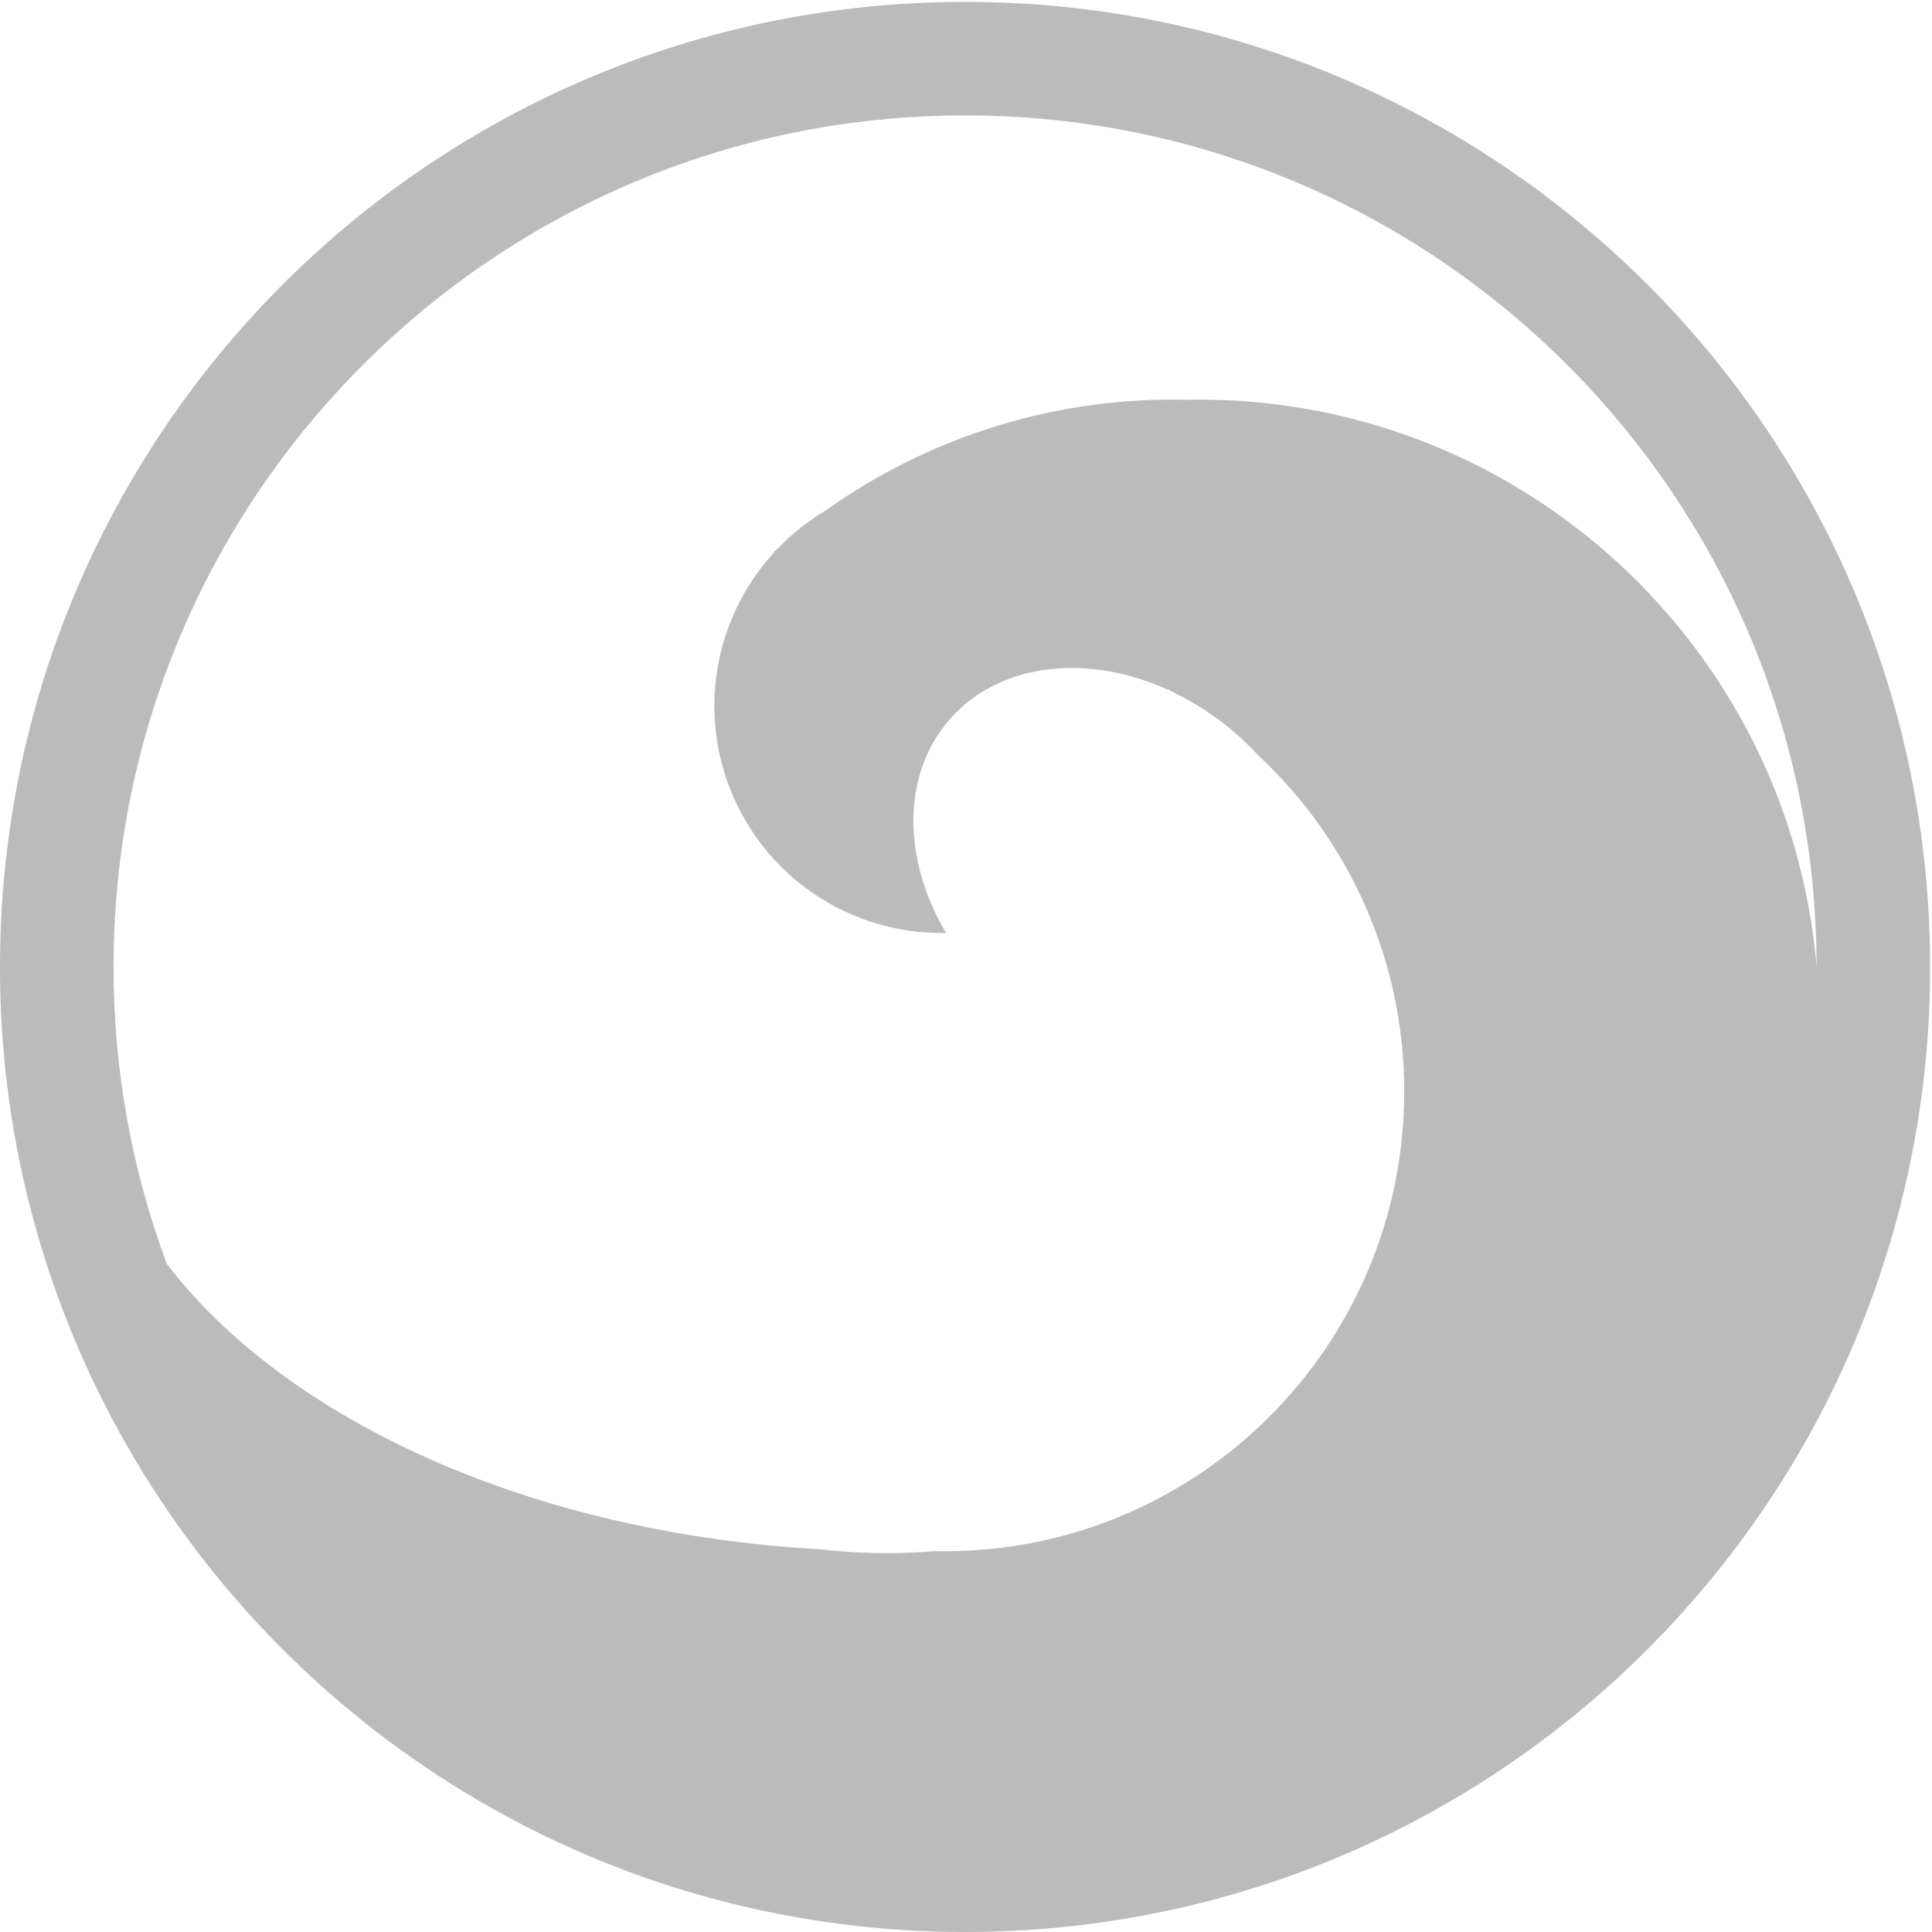
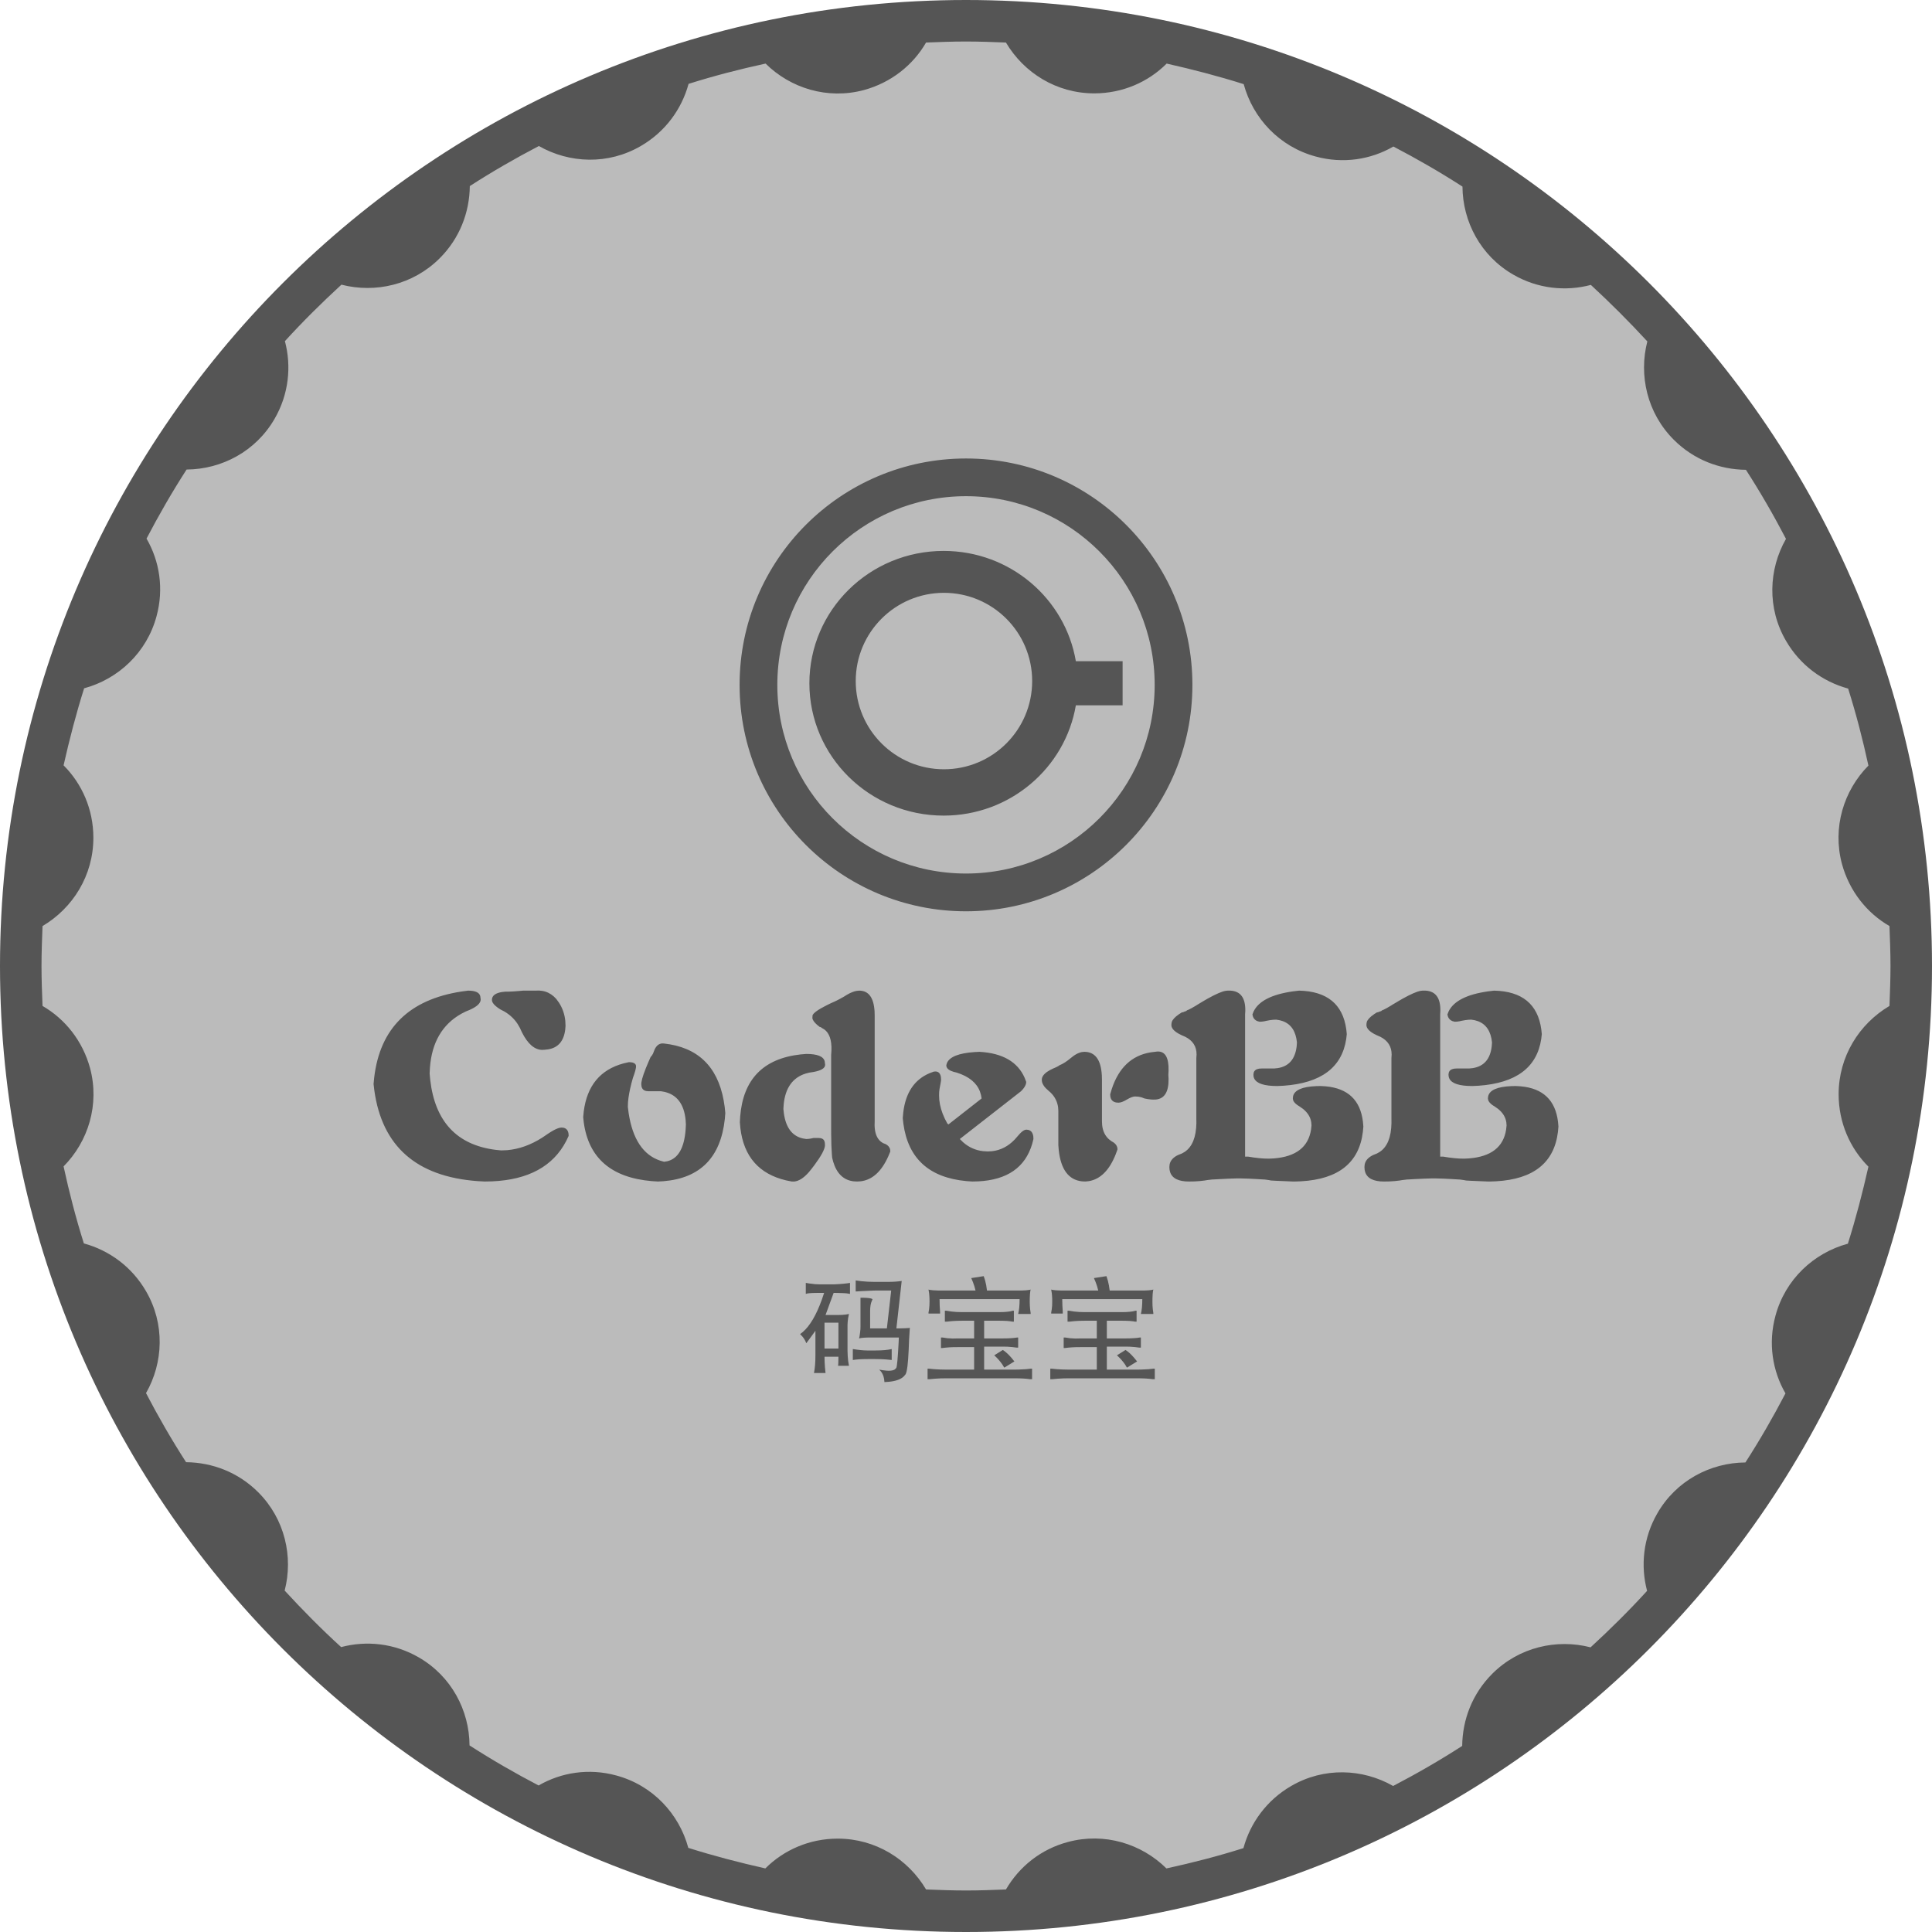
- <svg xmlns="http://www.w3.org/2000/svg" width="64" height="64" class="icon" p-id="11927" t="1575202564746" version="1.1" viewBox="0 0 1024 1024">
-   <defs>
-     <style type="text/css" />
-   </defs>
-   <path fill="#bbb" d="M967.054 745.335q-1.483 2.897-2.997 5.763c-0.307 0.579-0.62 1.156-0.929 1.734q-1.06 1.987-2.131 3.965c-0.39 0.715-0.786 1.428-1.18 2.141q-0.971 1.762-1.951 3.519c-0.429 0.764-0.863 1.525-1.299 2.286q-0.949 1.671-1.907 3.337-0.677 1.172-1.364 2.339-0.951 1.625-1.913 3.246-0.699 1.177-1.407 2.348-0.967 1.605-1.945 3.203-0.712 1.165-1.432 2.326-0.994 1.598-1.998 3.197-0.718 1.138-1.439 2.274-1.033 1.619-2.079 3.231-0.708 1.099-1.421 2.186-1.092 1.669-2.198 3.328c-0.453 0.679-0.899 1.36-1.358 2.037q-1.199 1.785-2.423 3.558c-0.4 0.584-0.799 1.173-1.199 1.755q-1.468 2.121-2.957 4.224c-0.245 0.346-0.486 0.694-0.73 1.04q-3.769 5.305-7.668 10.51c-0.311 0.415-0.626 0.825-0.938 1.238q-1.474 1.954-2.96 3.896c-0.413 0.536-0.83 1.069-1.246 1.604q-1.355 1.747-2.721 3.486c-0.459 0.581-0.921 1.159-1.383 1.738q-1.322 1.66-2.653 3.31-0.723 0.893-1.453 1.781-1.324 1.618-2.658 3.229-0.737 0.887-1.48 1.77-1.347 1.609-2.709 3.206-0.734 0.862-1.473 1.72-1.399 1.623-2.807 3.235c-0.474 0.541-0.948 1.085-1.425 1.624q-1.475 1.672-2.966 3.331c-0.44 0.49-0.877 0.98-1.318 1.468q-1.611 1.778-3.238 3.542l-1.099 1.199q-1.879 2.024-3.78 4.029c-0.206 0.216-0.408 0.435-0.613 0.65q-6.807 7.158-13.886 14.053l-0.366 0.353q-2.136 2.075-4.296 4.127c-0.28 0.266-0.562 0.529-0.843 0.799q-1.934 1.828-3.885 3.637c-0.352 0.326-0.705 0.648-1.058 0.973q-1.863 1.715-3.742 3.415-0.575 0.518-1.153 1.035-1.855 1.665-3.726 3.313l-1.172 1.027q-1.893 1.654-3.796 3.29l-1.123 0.961q-1.974 1.682-3.964 3.345c-0.331 0.276-0.66 0.553-0.992 0.828q-2.12 1.762-4.262 3.497l-0.735 0.599q-2.398 1.939-4.812 3.85l-0.227 0.181q-13.041 10.29-26.755 19.746l-0.158 0.108q-2.613 1.798-5.252 3.568l-0.471 0.314q-2.498 1.671-5.014 3.313l-0.606 0.394q-2.474 1.608-4.967 3.189l-0.621 0.393q-2.522 1.592-5.064 3.158l-0.525 0.324q-2.646 1.624-5.314 3.218l-0.292 0.175a509.962 509.962 0 0 1-53.521 27.773l-0.106 0.048q-3.023 1.346-6.064 2.654l-0.14 0.049a508.13 508.13 0 0 1-70.641 24.376 514.996 514.996 0 0 1-262.331 0 508.279 508.279 0 0 1-120.743-49.252 513.267 513.267 0 0 1-102.973-76.91l-0.042-0.04q-2.287-2.206-4.548-4.439l-0.06-0.06q-2.26-2.233-4.496-4.496l-0.042-0.042A513.614 513.614 0 0 1 72.63 775.354l-0.035-0.059q-1.641-2.734-3.249-5.495l-0.049-0.084q-1.606-2.757-3.18-5.535l-0.037-0.065q-1.586-2.802-3.139-5.626A509.193 509.193 0 0 1 0.001 512.498C0.001 230.005 229.006 0.999 511.5 0.999s511.499 229.006 511.499 511.499a509.348 509.348 0 0 1-55.945 232.836zM511.5 61.175C262.244 61.175 60.177 263.242 60.177 512.498a450.331 450.331 0 0 0 28.23 157.399c63.386 82.819 193.265 142.76 346.273 151.239a305.601 305.601 0 0 0 35.36 2.058q12.86 0 25.399-1.052 2.53 0.053 5.071 0.053c134.625 0 243.761-109.136 243.761-243.761a243.019 243.019 0 0 0-77.343-178.051A150.571 150.571 0 0 0 639.075 376.671a146.21 146.21 0 0 0-18.304-10.27c-0.578-0.328-1.144-0.674-1.724-0.999 0 0.063 0.007 0.127 0.011 0.191-49.6-22.541-102.488-11.634-124.795 28.648-16.284 29.41-12.288 67.305 7.133 100.214-0.799 0.015-1.583 0.06-2.382 0.06a120.373 120.373 0 0 1-88.813-201.635c-0.01-0.133-0.015-0.268-0.025-0.4 0.799-0.712 1.611-1.406 2.417-2.109A120.813 120.813 0 0 1 437.572 270.613 316.654 316.654 0 0 1 621.892 211.793c2.255 0 4.496 0.039 6.743 0.085 2.248-0.045 4.489-0.085 6.743-0.085 171.932 0 313.007 132.021 327.438 300.214C962.551 262.975 760.594 61.175 511.5 61.175z" p-id="11928" />
+ <svg xmlns="http://www.w3.org/2000/svg" width="64" height="64" viewBox="0 0 64 64">
+   <g fill="none">
+     <rect width="64" height="64" fill="#555" rx="32" />
+     <path fill="#BBB" d="M31.996,1.375 C32.438,1.375 32.88,1.392 33.323,1.409 C33.918,2.413 34.998,3.093 36.249,3.093 C37.184,3.093 38.035,2.719 38.647,2.106 C39.515,2.302 40.365,2.523 41.199,2.787 C41.505,3.918 42.381,4.862 43.589,5.186 C44.491,5.432 45.409,5.288 46.158,4.854 C46.94,5.262 47.706,5.704 48.446,6.181 C48.454,7.346 49.05,8.477 50.13,9.098 C50.938,9.566 51.865,9.66 52.699,9.438 C53.345,10.034 53.975,10.663 54.57,11.31 C54.281,12.432 54.562,13.683 55.446,14.567 C56.11,15.231 56.969,15.554 57.836,15.563 C58.313,16.303 58.755,17.068 59.163,17.851 C58.585,18.863 58.534,20.147 59.163,21.227 C59.631,22.035 60.379,22.58 61.222,22.81 C61.485,23.643 61.706,24.494 61.894,25.361 C61.077,26.186 60.694,27.411 61.017,28.619 C61.264,29.521 61.842,30.244 62.591,30.677 C62.608,31.12 62.625,31.553 62.625,31.996 C62.625,32.438 62.608,32.88 62.591,33.323 C61.587,33.918 60.907,34.998 60.907,36.249 C60.907,37.184 61.281,38.035 61.894,38.647 C61.698,39.515 61.477,40.365 61.213,41.199 C60.082,41.505 59.138,42.381 58.814,43.589 C58.568,44.491 58.712,45.409 59.146,46.158 C58.738,46.94 58.296,47.706 57.819,48.446 C56.654,48.454 55.523,49.05 54.902,50.13 C54.434,50.938 54.34,51.865 54.562,52.699 C53.966,53.354 53.337,53.975 52.69,54.57 C51.568,54.281 50.317,54.562 49.433,55.446 C48.769,56.11 48.446,56.969 48.437,57.836 C47.697,58.313 46.932,58.755 46.149,59.163 C45.137,58.585 43.853,58.534 42.773,59.163 C41.965,59.631 41.42,60.379 41.19,61.222 C40.357,61.485 39.506,61.706 38.639,61.894 C37.814,61.077 36.589,60.694 35.381,61.017 C34.479,61.256 33.765,61.834 33.323,62.591 C32.88,62.608 32.447,62.625 32.004,62.625 C31.562,62.625 31.12,62.608 30.677,62.591 C30.082,61.587 29.002,60.907 27.751,60.907 C26.816,60.907 25.965,61.281 25.353,61.894 C24.485,61.698 23.635,61.477 22.801,61.213 C22.495,60.082 21.619,59.138 20.411,58.814 C19.509,58.568 18.591,58.712 17.842,59.146 C17.06,58.738 16.294,58.296 15.554,57.819 C15.546,56.654 14.95,55.523 13.87,54.902 C13.062,54.434 12.135,54.34 11.301,54.562 C10.646,53.966 10.025,53.337 9.43,52.69 C9.719,51.568 9.438,50.317 8.554,49.433 C7.89,48.769 7.031,48.446 6.164,48.437 C5.687,47.697 5.245,46.932 4.837,46.149 C5.415,45.137 5.466,43.853 4.837,42.773 C4.369,41.965 3.621,41.42 2.778,41.19 C2.515,40.357 2.294,39.506 2.106,38.639 C2.923,37.814 3.306,36.589 2.983,35.381 C2.736,34.479 2.158,33.756 1.409,33.323 C1.392,32.88 1.375,32.447 1.375,32.004 C1.375,31.562 1.392,31.12 1.409,30.677 C2.413,30.082 3.093,29.002 3.093,27.751 C3.093,26.816 2.719,25.965 2.106,25.353 C2.302,24.485 2.523,23.635 2.787,22.801 C3.918,22.495 4.862,21.619 5.186,20.411 C5.432,19.509 5.288,18.591 4.854,17.842 C5.262,17.06 5.704,16.294 6.181,15.554 C7.346,15.546 8.477,14.95 9.098,13.87 C9.566,13.062 9.66,12.135 9.438,11.301 C10.034,10.646 10.663,10.025 11.31,9.43 C12.432,9.719 13.683,9.438 14.567,8.554 C15.231,7.89 15.554,7.031 15.563,6.164 C16.303,5.687 17.068,5.245 17.851,4.837 C18.863,5.415 20.147,5.466 21.227,4.837 C22.035,4.369 22.58,3.621 22.81,2.778 C23.643,2.515 24.494,2.294 25.361,2.106 C26.186,2.923 27.411,3.306 28.619,2.983 C29.521,2.736 30.244,2.158 30.677,1.409 C31.12,1.392 31.553,1.375 31.996,1.375 Z M28.346,42.416 L28.346,42.782 C28.466,42.773 28.624,42.765 28.823,42.757 L28.98,42.751 L29.522,42.751 L29.379,44.005 L28.824,44.005 L28.824,43.419 L28.828,43.32 C28.833,43.258 28.843,43.202 28.858,43.153 L28.885,43.083 L28.898,43.056 L28.902,43.036 L28.878,43.022 C28.834,43.004 28.746,42.993 28.613,42.99 L28.505,42.989 L28.505,43.94 L28.502,44.041 L28.49,44.153 L28.472,44.276 L28.46,44.324 L28.458,44.337 L28.524,44.323 C28.574,44.316 28.637,44.311 28.713,44.308 L28.837,44.306 L29.776,44.306 L29.768,44.471 C29.741,44.996 29.715,45.279 29.689,45.318 L29.681,45.322 L29.654,45.354 C29.589,45.411 29.45,45.422 29.238,45.39 L29.125,45.37 L29.183,45.432 C29.235,45.499 29.27,45.582 29.287,45.68 L29.298,45.783 L29.441,45.774 C29.666,45.752 29.829,45.696 29.929,45.605 L29.982,45.546 L30.001,45.521 C30.048,45.433 30.081,45.166 30.101,44.719 L30.108,44.543 L30.114,44.39 C30.122,44.238 30.129,44.121 30.136,44.041 L30.141,43.988 L30.082,43.994 C30.016,43.999 29.926,44.003 29.814,44.004 L29.694,44.005 L29.87,42.433 L29.775,42.446 C29.705,42.454 29.626,42.459 29.536,42.462 L29.393,42.464 L28.966,42.464 L28.748,42.458 C28.607,42.451 28.473,42.437 28.346,42.416 Z M35.412,43.419 L35.364,43.419 L35.364,43.781 L35.429,43.781 L35.591,43.764 L35.76,43.754 L35.937,43.751 L36.333,43.751 L36.333,44.337 L35.791,44.337 L35.622,44.341 L35.453,44.331 L35.283,44.306 L35.236,44.306 L35.236,44.655 L35.283,44.655 L35.392,44.642 C35.469,44.634 35.554,44.629 35.646,44.626 L35.791,44.625 L36.333,44.625 L36.333,45.37 L35.395,45.37 L35.199,45.366 L35.014,45.356 L34.839,45.339 L34.792,45.339 L34.792,45.688 L34.856,45.688 L35.039,45.671 L35.224,45.661 L35.412,45.658 L37.681,45.658 L37.826,45.66 C37.919,45.662 38.003,45.667 38.08,45.675 L38.189,45.688 L38.254,45.688 L38.254,45.339 L38.206,45.339 L38.049,45.356 C37.975,45.362 37.896,45.366 37.811,45.368 L37.681,45.37 L36.665,45.37 L36.665,44.608 L37.268,44.608 L37.434,44.611 L37.593,44.623 L37.746,44.642 L37.793,44.642 L37.793,44.306 L37.763,44.306 L37.667,44.32 C37.597,44.327 37.518,44.332 37.428,44.335 L37.285,44.337 L36.665,44.337 L36.665,43.751 L37.16,43.751 L37.274,43.752 C37.382,43.754 37.47,43.76 37.54,43.77 L37.603,43.781 L37.651,43.781 L37.651,43.419 L37.617,43.419 L37.53,43.44 C37.466,43.451 37.39,43.459 37.301,43.463 L37.16,43.466 L35.937,43.466 L35.751,43.461 C35.63,43.454 35.517,43.44 35.412,43.419 Z M31.347,43.419 L31.3,43.419 L31.3,43.781 L31.364,43.781 L31.526,43.764 L31.695,43.754 L31.872,43.751 L32.269,43.751 L32.269,44.337 L31.727,44.337 L31.557,44.341 L31.388,44.331 L31.219,44.306 L31.171,44.306 L31.171,44.655 L31.219,44.655 L31.328,44.642 C31.405,44.634 31.489,44.629 31.582,44.626 L31.727,44.625 L32.269,44.625 L32.269,45.37 L31.33,45.37 L31.135,45.366 L30.949,45.356 L30.775,45.339 L30.727,45.339 L30.727,45.688 L30.792,45.688 L30.974,45.671 L31.159,45.661 L31.347,45.658 L33.617,45.658 L33.761,45.66 C33.854,45.662 33.939,45.667 34.016,45.675 L34.125,45.688 L34.189,45.688 L34.189,45.339 L34.142,45.339 L33.984,45.356 C33.91,45.362 33.831,45.366 33.747,45.368 L33.617,45.37 L32.601,45.37 L32.601,44.608 L33.203,44.608 L33.369,44.611 L33.529,44.623 L33.681,44.642 L33.728,44.642 L33.728,44.306 L33.698,44.306 L33.602,44.32 C33.533,44.327 33.453,44.332 33.363,44.335 L33.22,44.337 L32.601,44.337 L32.601,43.751 L33.095,43.751 L33.209,43.752 C33.317,43.754 33.406,43.76 33.475,43.77 L33.539,43.781 L33.586,43.781 L33.586,43.419 L33.552,43.419 L33.465,43.44 C33.401,43.451 33.325,43.459 33.237,43.463 L33.095,43.466 L31.872,43.466 L31.686,43.461 C31.566,43.454 31.453,43.44 31.347,43.419 Z M28.157,42.497 L28.085,42.509 C28.006,42.52 27.905,42.53 27.78,42.538 L27.649,42.545 L27.14,42.545 L27.005,42.54 C26.942,42.535 26.875,42.527 26.803,42.516 L26.693,42.497 L26.693,42.863 C26.729,42.844 26.835,42.833 27.01,42.83 L27.124,42.829 L27.3,42.829 L27.224,43.054 C27.04,43.564 26.83,43.921 26.593,44.125 L26.504,44.194 L26.59,44.285 C26.624,44.328 26.654,44.373 26.678,44.421 L26.71,44.496 L26.794,44.383 C26.872,44.277 26.932,44.195 26.975,44.135 L27.012,44.083 L27.012,44.896 L27.009,45.063 C27.005,45.17 26.997,45.268 26.985,45.356 L26.964,45.482 L27.347,45.482 L27.328,45.295 L27.317,45.116 L27.313,44.943 L27.774,44.943 L27.773,45.03 C27.772,45.137 27.769,45.204 27.764,45.231 L27.76,45.244 L28.123,45.244 L28.096,45.081 L28.081,44.912 L28.075,44.736 L28.075,43.893 L28.081,43.782 L28.096,43.66 L28.123,43.527 L28.021,43.546 L27.904,43.557 L27.774,43.561 L27.347,43.561 L27.615,42.829 L27.749,42.83 C27.917,42.833 28.037,42.84 28.11,42.853 L28.157,42.863 L28.157,42.497 Z M33.22,44.719 L32.936,44.896 C33.046,44.997 33.136,45.099 33.205,45.202 L33.268,45.305 L33.603,45.099 L33.502,44.975 C33.402,44.86 33.308,44.775 33.22,44.719 Z M37.285,44.719 L37,44.896 C37.111,44.997 37.2,45.099 37.27,45.202 L37.332,45.305 L37.668,45.099 L37.566,44.975 C37.467,44.86 37.373,44.775 37.285,44.719 Z M29.539,44.689 L29.428,44.71 C29.35,44.722 29.263,44.729 29.166,44.733 L29.014,44.736 L28.712,44.736 L28.624,44.733 C28.559,44.729 28.482,44.722 28.393,44.71 L28.251,44.689 L28.251,45.051 L28.353,45.038 C28.426,45.03 28.508,45.025 28.599,45.023 L28.743,45.021 L28.997,45.021 L29.185,45.024 L29.365,45.034 L29.539,45.051 L29.539,44.689 Z M27.774,43.815 L27.774,44.672 L27.313,44.672 L27.313,43.815 L27.774,43.815 Z M36.652,42.274 L36.238,42.338 C36.28,42.43 36.316,42.522 36.344,42.614 L36.381,42.751 L35.27,42.751 L35.14,42.75 C35.013,42.747 34.919,42.74 34.86,42.728 L34.822,42.718 L34.841,42.833 C34.848,42.888 34.852,42.949 34.855,43.014 L34.856,43.117 L34.853,43.248 L34.841,43.369 L34.822,43.48 L34.822,43.514 L35.205,43.514 L35.205,43.449 L35.193,43.243 L35.188,43.036 L37.84,43.036 L37.837,43.18 C37.834,43.271 37.826,43.353 37.814,43.425 L37.793,43.527 L38.206,43.527 L38.206,43.497 L38.189,43.378 L38.179,43.256 L38.176,43.131 L38.177,43.012 C38.179,42.903 38.186,42.82 38.195,42.765 L38.206,42.718 L38.159,42.73 C38.104,42.741 38.021,42.747 37.911,42.75 L37.793,42.751 L36.76,42.751 L36.734,42.578 C36.714,42.467 36.686,42.366 36.652,42.274 Z M32.587,42.274 L32.174,42.338 C32.216,42.43 32.251,42.522 32.279,42.614 L32.316,42.751 L31.205,42.751 L31.076,42.75 C30.948,42.747 30.855,42.74 30.796,42.728 L30.758,42.718 L30.777,42.833 C30.783,42.888 30.788,42.949 30.79,43.014 L30.792,43.117 L30.788,43.248 L30.777,43.369 L30.758,43.48 L30.758,43.514 L31.141,43.514 L31.141,43.449 L31.128,43.243 L31.124,43.036 L33.776,43.036 L33.773,43.18 C33.769,43.271 33.761,43.353 33.749,43.425 L33.728,43.527 L34.142,43.527 L34.142,43.497 L34.125,43.378 L34.115,43.256 L34.111,43.131 L34.112,43.012 C34.115,42.903 34.121,42.82 34.131,42.765 L34.142,42.718 L34.095,42.73 C34.039,42.741 33.956,42.747 33.847,42.75 L33.728,42.751 L32.695,42.751 L32.67,42.578 C32.649,42.467 32.622,42.366 32.587,42.274 Z M26.709,34.913 L26.519,34.929 C25.283,35.067 24.617,35.754 24.519,36.99 L24.509,37.179 L24.526,37.372 C24.639,38.315 25.145,38.891 26.042,39.102 L26.227,39.139 L26.305,39.14 C26.461,39.127 26.624,39.024 26.793,38.831 L26.878,38.727 L26.979,38.595 C27.199,38.298 27.315,38.085 27.328,37.954 L27.327,37.903 L27.321,37.84 C27.306,37.764 27.26,37.718 27.184,37.703 L27.121,37.697 L26.948,37.697 L26.861,37.716 L26.781,37.727 L26.709,37.731 L26.598,37.713 C26.245,37.635 26.034,37.358 25.967,36.882 L25.951,36.734 L25.961,36.58 C26.016,36.036 26.259,35.697 26.689,35.563 L26.812,35.531 L26.933,35.513 C27.199,35.467 27.332,35.387 27.334,35.273 L27.327,35.222 L27.319,35.157 C27.278,34.994 27.075,34.913 26.709,34.913 Z M15.505,32.816 L15.284,32.846 C13.552,33.113 12.589,34.062 12.396,35.693 L12.375,35.91 L12.401,36.127 C12.66,37.976 13.798,38.976 15.816,39.126 L16.053,39.139 L16.299,39.134 C17.5,39.082 18.319,38.637 18.755,37.8 L18.837,37.628 L18.833,37.554 C18.816,37.442 18.759,37.376 18.662,37.357 L18.598,37.352 L18.547,37.358 C18.472,37.373 18.373,37.419 18.248,37.495 L18.15,37.558 L17.96,37.687 C17.581,37.928 17.195,38.066 16.802,38.101 L16.604,38.109 L16.417,38.09 C15.135,37.927 14.413,37.156 14.252,35.776 L14.232,35.564 L14.242,35.367 C14.305,34.531 14.652,33.935 15.284,33.581 L15.435,33.504 L15.549,33.458 C15.798,33.349 15.923,33.233 15.924,33.109 L15.917,33.056 L15.91,33 C15.88,32.877 15.745,32.816 15.505,32.816 Z M28.46,32.816 L28.373,32.825 C28.283,32.841 28.18,32.882 28.064,32.948 L27.945,33.022 L27.829,33.086 C27.755,33.126 27.686,33.161 27.623,33.189 L27.533,33.228 L27.396,33.295 C27.096,33.445 26.936,33.561 26.915,33.641 L26.915,33.674 L26.911,33.722 C26.918,33.789 26.971,33.866 27.071,33.952 L27.154,34.019 L27.178,34.023 L27.201,34.034 L27.224,34.052 L27.302,34.098 C27.473,34.219 27.553,34.45 27.543,34.793 L27.533,34.946 L27.533,37.385 L27.534,37.584 C27.536,37.84 27.543,38.054 27.556,38.227 L27.566,38.349 L27.601,38.486 C27.719,38.878 27.945,39.094 28.278,39.133 L28.393,39.139 L28.511,39.132 C28.896,39.086 29.201,38.809 29.427,38.302 L29.493,38.143 L29.486,38.078 C29.468,37.996 29.414,37.935 29.325,37.894 L29.251,37.867 L29.179,37.818 C29.046,37.71 28.977,37.53 28.972,37.278 L28.975,37.146 L28.975,33.64 L28.971,33.497 C28.942,33.043 28.772,32.816 28.46,32.816 Z M32.447,34.843 L32.282,34.851 C31.759,34.887 31.455,35.009 31.368,35.216 L31.347,35.289 L31.354,35.336 C31.377,35.408 31.453,35.464 31.584,35.504 L31.692,35.531 L31.837,35.583 C32.202,35.73 32.422,35.959 32.496,36.269 L32.517,36.388 L31.417,37.249 L31.38,37.215 L31.297,37.056 C31.196,36.844 31.136,36.638 31.115,36.436 L31.108,36.285 L31.111,36.176 L31.123,36.073 L31.141,35.976 L31.156,35.9 C31.164,35.854 31.17,35.82 31.172,35.797 L31.174,35.77 L31.17,35.689 C31.153,35.565 31.096,35.5 30.999,35.494 L30.935,35.498 L30.802,35.547 C30.292,35.759 29.998,36.196 29.921,36.857 L29.905,37.043 L29.926,37.228 C30.084,38.377 30.779,39.009 32.009,39.125 L32.208,39.139 L32.405,39.134 C33.367,39.086 33.963,38.671 34.193,37.891 L34.234,37.731 L34.23,37.649 C34.213,37.522 34.156,37.449 34.059,37.428 L33.995,37.421 L33.951,37.43 C33.904,37.446 33.849,37.487 33.786,37.553 L33.719,37.628 L33.614,37.748 C33.397,37.974 33.148,38.102 32.866,38.135 L32.723,38.143 L32.569,38.134 C32.318,38.106 32.097,38.008 31.906,37.84 L31.795,37.731 L33.822,36.149 L33.885,36.081 C33.94,36.015 33.974,35.953 33.988,35.896 L33.995,35.84 L33.942,35.702 C33.708,35.172 33.209,34.886 32.447,34.843 Z M35.919,34.843 L35.835,34.851 C35.75,34.868 35.66,34.909 35.566,34.975 L35.471,35.049 L35.37,35.129 C35.304,35.178 35.242,35.218 35.182,35.249 L35.095,35.289 L35.068,35.309 C35.045,35.324 35.011,35.341 34.965,35.362 L34.889,35.395 L34.788,35.444 C34.634,35.527 34.544,35.617 34.518,35.712 L34.51,35.77 L34.518,35.839 C34.535,35.908 34.576,35.978 34.642,36.047 L34.716,36.116 L34.807,36.197 C34.947,36.336 35.028,36.5 35.052,36.688 L35.059,36.803 L35.059,37.937 L35.072,38.102 C35.143,38.74 35.398,39.084 35.838,39.133 L35.952,39.139 L36.07,39.127 C36.453,39.062 36.749,38.766 36.959,38.238 L37.019,38.073 L37.01,38.008 C36.994,37.945 36.953,37.891 36.887,37.844 L36.813,37.8 L36.731,37.736 C36.605,37.622 36.531,37.466 36.51,37.269 L36.504,37.146 L36.504,35.77 L36.5,35.622 C36.47,35.103 36.276,34.843 35.919,34.843 Z M40.765,32.816 L40.66,32.816 L40.603,32.822 C40.476,32.843 40.279,32.929 40.01,33.078 L39.87,33.159 L39.8,33.201 C39.652,33.29 39.608,33.316 39.668,33.281 L39.597,33.325 C39.5,33.383 39.424,33.424 39.369,33.449 L39.321,33.468 L39.299,33.488 L39.276,33.5 L39.252,33.504 L39.211,33.523 L39.176,33.534 L39.149,33.537 L39.044,33.605 C38.917,33.694 38.841,33.778 38.816,33.858 L38.806,33.916 L38.804,33.974 C38.815,34.07 38.897,34.16 39.049,34.245 L39.149,34.295 L39.263,34.345 C39.514,34.471 39.639,34.667 39.638,34.932 L39.63,35.049 L39.63,37.043 L39.632,37.206 C39.623,37.672 39.495,37.988 39.247,38.156 L39.149,38.212 L39.039,38.255 C38.871,38.331 38.773,38.437 38.745,38.573 L38.737,38.658 L38.743,38.749 C38.778,38.98 38.953,39.109 39.267,39.135 L39.391,39.139 L39.569,39.136 L39.741,39.125 L39.906,39.106 L40.003,39.09 C40.063,39.081 40.114,39.075 40.157,39.072 L40.215,39.07 L40.375,39.061 C40.62,39.048 40.81,39.04 40.947,39.037 L41.039,39.036 L41.159,39.038 C41.288,39.04 41.447,39.047 41.633,39.058 L41.83,39.07 L41.906,39.074 C41.944,39.077 41.986,39.083 42.032,39.092 L42.106,39.106 L42.265,39.115 C42.518,39.128 42.706,39.136 42.83,39.139 L42.896,39.139 L43.098,39.132 C44.34,39.062 45.023,38.516 45.147,37.493 L45.163,37.318 L45.149,37.16 C45.064,36.445 44.653,36.053 43.917,35.986 L43.754,35.976 L43.606,35.979 C43.138,35.998 42.881,36.11 42.834,36.316 L42.827,36.388 L42.836,36.444 C42.855,36.499 42.903,36.555 42.98,36.609 L43.066,36.664 L43.167,36.736 C43.321,36.861 43.411,37.008 43.437,37.178 L43.445,37.282 L43.43,37.42 C43.34,37.999 42.929,38.317 42.198,38.374 L42.036,38.382 L41.877,38.378 C41.768,38.372 41.654,38.361 41.533,38.344 L41.348,38.315 L41.245,38.315 L41.245,33.607 L41.252,33.485 C41.259,33.059 41.097,32.837 40.765,32.816 Z M47.227,32.816 L47.123,32.816 L47.065,32.822 C46.939,32.843 46.741,32.929 46.472,33.078 L46.332,33.159 L46.262,33.201 C46.241,33.213 46.222,33.225 46.205,33.235 L46.145,33.27 L46.143,33.271 L46.057,33.325 C45.962,33.383 45.886,33.424 45.832,33.449 L45.784,33.468 L45.76,33.488 L45.737,33.5 L45.714,33.504 L45.672,33.523 L45.637,33.534 L45.611,33.537 L45.519,33.596 C45.384,33.688 45.303,33.774 45.276,33.856 L45.266,33.916 L45.265,33.974 C45.277,34.07 45.359,34.16 45.511,34.245 L45.611,34.295 L45.725,34.345 C45.974,34.471 46.099,34.667 46.1,34.932 L46.093,35.049 L46.093,37.043 L46.094,37.206 C46.085,37.672 45.957,37.988 45.709,38.156 L45.611,38.212 L45.502,38.255 C45.334,38.331 45.235,38.437 45.207,38.573 L45.199,38.658 L45.205,38.749 C45.24,38.98 45.414,39.109 45.727,39.135 L45.85,39.139 L46.03,39.136 L46.202,39.125 L46.365,39.106 L46.462,39.09 C46.522,39.081 46.574,39.075 46.616,39.072 L46.674,39.07 L46.86,39.059 C47.094,39.047 47.278,39.04 47.411,39.037 L47.502,39.036 L47.62,39.038 C47.749,39.04 47.907,39.047 48.095,39.058 L48.292,39.07 L48.368,39.074 C48.405,39.077 48.447,39.083 48.493,39.092 L48.565,39.106 L48.724,39.115 C48.977,39.128 49.165,39.136 49.289,39.139 L49.356,39.139 L49.557,39.132 C50.801,39.062 51.485,38.516 51.609,37.493 L51.625,37.318 L51.611,37.16 C51.524,36.445 51.113,36.053 50.379,35.986 L50.216,35.976 L50.068,35.979 C49.601,35.998 49.344,36.11 49.297,36.316 L49.289,36.388 L49.299,36.444 C49.318,36.499 49.366,36.555 49.442,36.609 L49.528,36.664 L49.629,36.736 C49.783,36.861 49.874,37.008 49.899,37.178 L49.907,37.282 L49.892,37.42 C49.803,37.999 49.392,38.317 48.66,38.374 L48.498,38.382 L48.339,38.378 C48.231,38.372 48.116,38.361 47.996,38.344 L47.811,38.315 L47.708,38.315 L47.708,33.607 L47.714,33.485 C47.72,33.059 47.558,32.837 47.227,32.816 Z M21.934,34.565 C21.828,34.572 21.746,34.638 21.687,34.762 L21.655,34.843 L21.629,34.908 L21.594,34.966 L21.552,35.016 L21.48,35.18 C21.344,35.494 21.267,35.718 21.248,35.851 L21.243,35.91 L21.25,35.983 C21.267,36.071 21.321,36.125 21.409,36.142 L21.482,36.149 L21.897,36.149 L22.015,36.17 C22.428,36.267 22.66,36.577 22.712,37.101 L22.721,37.249 L22.713,37.41 C22.668,38.029 22.464,38.382 22.103,38.468 L22,38.485 L21.867,38.447 C21.303,38.257 20.955,37.731 20.824,36.869 L20.798,36.664 L20.804,36.504 C20.819,36.326 20.857,36.119 20.917,35.885 L20.967,35.704 L21.004,35.6 C21.037,35.504 21.058,35.428 21.066,35.373 L21.07,35.325 L21.064,35.282 C21.046,35.231 20.993,35.2 20.904,35.189 L20.831,35.186 L20.66,35.225 C19.886,35.432 19.445,35.964 19.337,36.821 L19.319,37.009 L19.339,37.19 C19.503,38.365 20.253,39.011 21.589,39.126 L21.794,39.139 L21.981,39.129 C23.198,39.028 23.874,38.34 24.011,37.066 L24.027,36.87 L24.006,36.665 C23.852,35.468 23.247,34.777 22.191,34.595 L22,34.568 L21.934,34.565 Z M38.337,34.833 L38.255,34.843 L38.107,34.862 C37.487,34.968 37.061,35.37 36.83,36.071 L36.776,36.252 L36.782,36.325 C36.801,36.438 36.866,36.503 36.979,36.522 L37.052,36.528 L37.108,36.521 C37.148,36.513 37.194,36.496 37.246,36.47 L37.41,36.38 C37.462,36.354 37.507,36.337 37.548,36.328 L37.603,36.322 L37.713,36.329 L37.816,36.351 L37.912,36.388 L38.02,36.409 C38.064,36.416 38.104,36.421 38.139,36.423 L38.188,36.425 L38.281,36.424 C38.574,36.401 38.717,36.172 38.71,35.737 L38.703,35.601 L38.71,35.474 C38.722,35.034 38.598,34.82 38.337,34.833 Z M43.033,32.816 L42.833,32.84 C42.127,32.94 41.691,33.163 41.526,33.509 L41.488,33.607 L41.508,33.683 C41.535,33.751 41.583,33.799 41.651,33.826 L41.727,33.846 L41.799,33.843 L41.879,33.832 L41.966,33.813 L42.077,33.793 L42.18,33.781 L42.275,33.777 L42.394,33.797 C42.696,33.867 42.879,34.069 42.944,34.403 L42.963,34.534 L42.953,34.666 C42.902,35.087 42.693,35.326 42.324,35.383 L42.209,35.395 L41.797,35.395 L41.712,35.4 C41.61,35.416 41.549,35.461 41.529,35.538 L41.521,35.601 L41.527,35.666 C41.566,35.85 41.777,35.952 42.16,35.972 L42.312,35.976 L42.523,35.966 C43.76,35.878 44.451,35.363 44.595,34.42 L44.614,34.258 L44.597,34.097 C44.482,33.264 43.96,32.837 43.033,32.816 Z M49.495,32.816 L49.295,32.84 C48.588,32.94 48.151,33.163 47.985,33.509 L47.947,33.607 L47.968,33.683 C47.996,33.751 48.045,33.799 48.114,33.826 L48.189,33.846 L48.262,33.843 L48.341,33.832 L48.429,33.813 L48.54,33.793 L48.643,33.781 L48.738,33.777 L48.856,33.797 C49.156,33.867 49.34,34.069 49.406,34.403 L49.425,34.534 L49.415,34.666 C49.365,35.087 49.154,35.326 48.784,35.383 L48.668,35.395 L48.256,35.395 L48.173,35.4 C48.072,35.416 48.011,35.461 47.991,35.538 L47.983,35.601 L47.99,35.666 C48.028,35.85 48.238,35.952 48.62,35.972 L48.771,35.976 L48.983,35.966 C50.221,35.878 50.912,35.363 51.055,34.42 L51.074,34.258 L51.057,34.097 C50.941,33.264 50.421,32.837 49.495,32.816 Z M17.853,32.813 L17.738,32.816 L17.326,32.816 L17.194,32.828 C17.07,32.839 16.967,32.846 16.885,32.848 L16.811,32.85 L16.741,32.85 L16.636,32.861 C16.442,32.891 16.33,32.96 16.302,33.068 L16.295,33.125 L16.303,33.172 C16.323,33.235 16.384,33.304 16.485,33.378 L16.568,33.434 L16.711,33.509 C16.892,33.616 17.038,33.753 17.147,33.921 L17.223,34.052 L17.286,34.189 C17.477,34.573 17.699,34.77 17.951,34.779 L18.047,34.774 L18.16,34.761 C18.487,34.707 18.674,34.492 18.723,34.114 L18.734,33.983 L18.726,33.815 C18.703,33.596 18.634,33.397 18.52,33.219 L18.425,33.089 L18.344,33.008 C18.231,32.909 18.104,32.847 17.962,32.824 L17.853,32.813 Z M32,15.188 C27.858,15.188 24.5,18.546 24.5,22.688 C24.5,26.83 27.858,30.188 32,30.188 C36.142,30.188 39.5,26.83 39.5,22.688 C39.5,18.546 36.142,15.188 32,15.188 Z M32,16.437 C35.452,16.437 38.25,19.235 38.25,22.688 C38.25,26.14 35.452,28.937 32,28.937 C28.548,28.937 25.75,26.14 25.75,22.688 C25.75,19.235 28.548,16.437 32,16.437 Z M31.259,18.25 C28.803,18.25 26.812,20.212 26.812,22.634 C26.812,25.055 28.803,27.018 31.259,27.018 C33.462,27.018 35.286,25.437 35.639,23.364 L37.188,23.364 L37.188,21.903 L35.639,21.903 C35.286,19.83 33.462,18.25 31.259,18.25 Z M31.269,19.638 C32.884,19.638 34.192,20.947 34.192,22.561 C34.192,24.175 32.884,25.483 31.269,25.483 C29.655,25.483 28.347,24.175 28.347,22.561 C28.347,20.947 29.655,19.638 31.269,19.638 Z" />
+   </g>
</svg>
